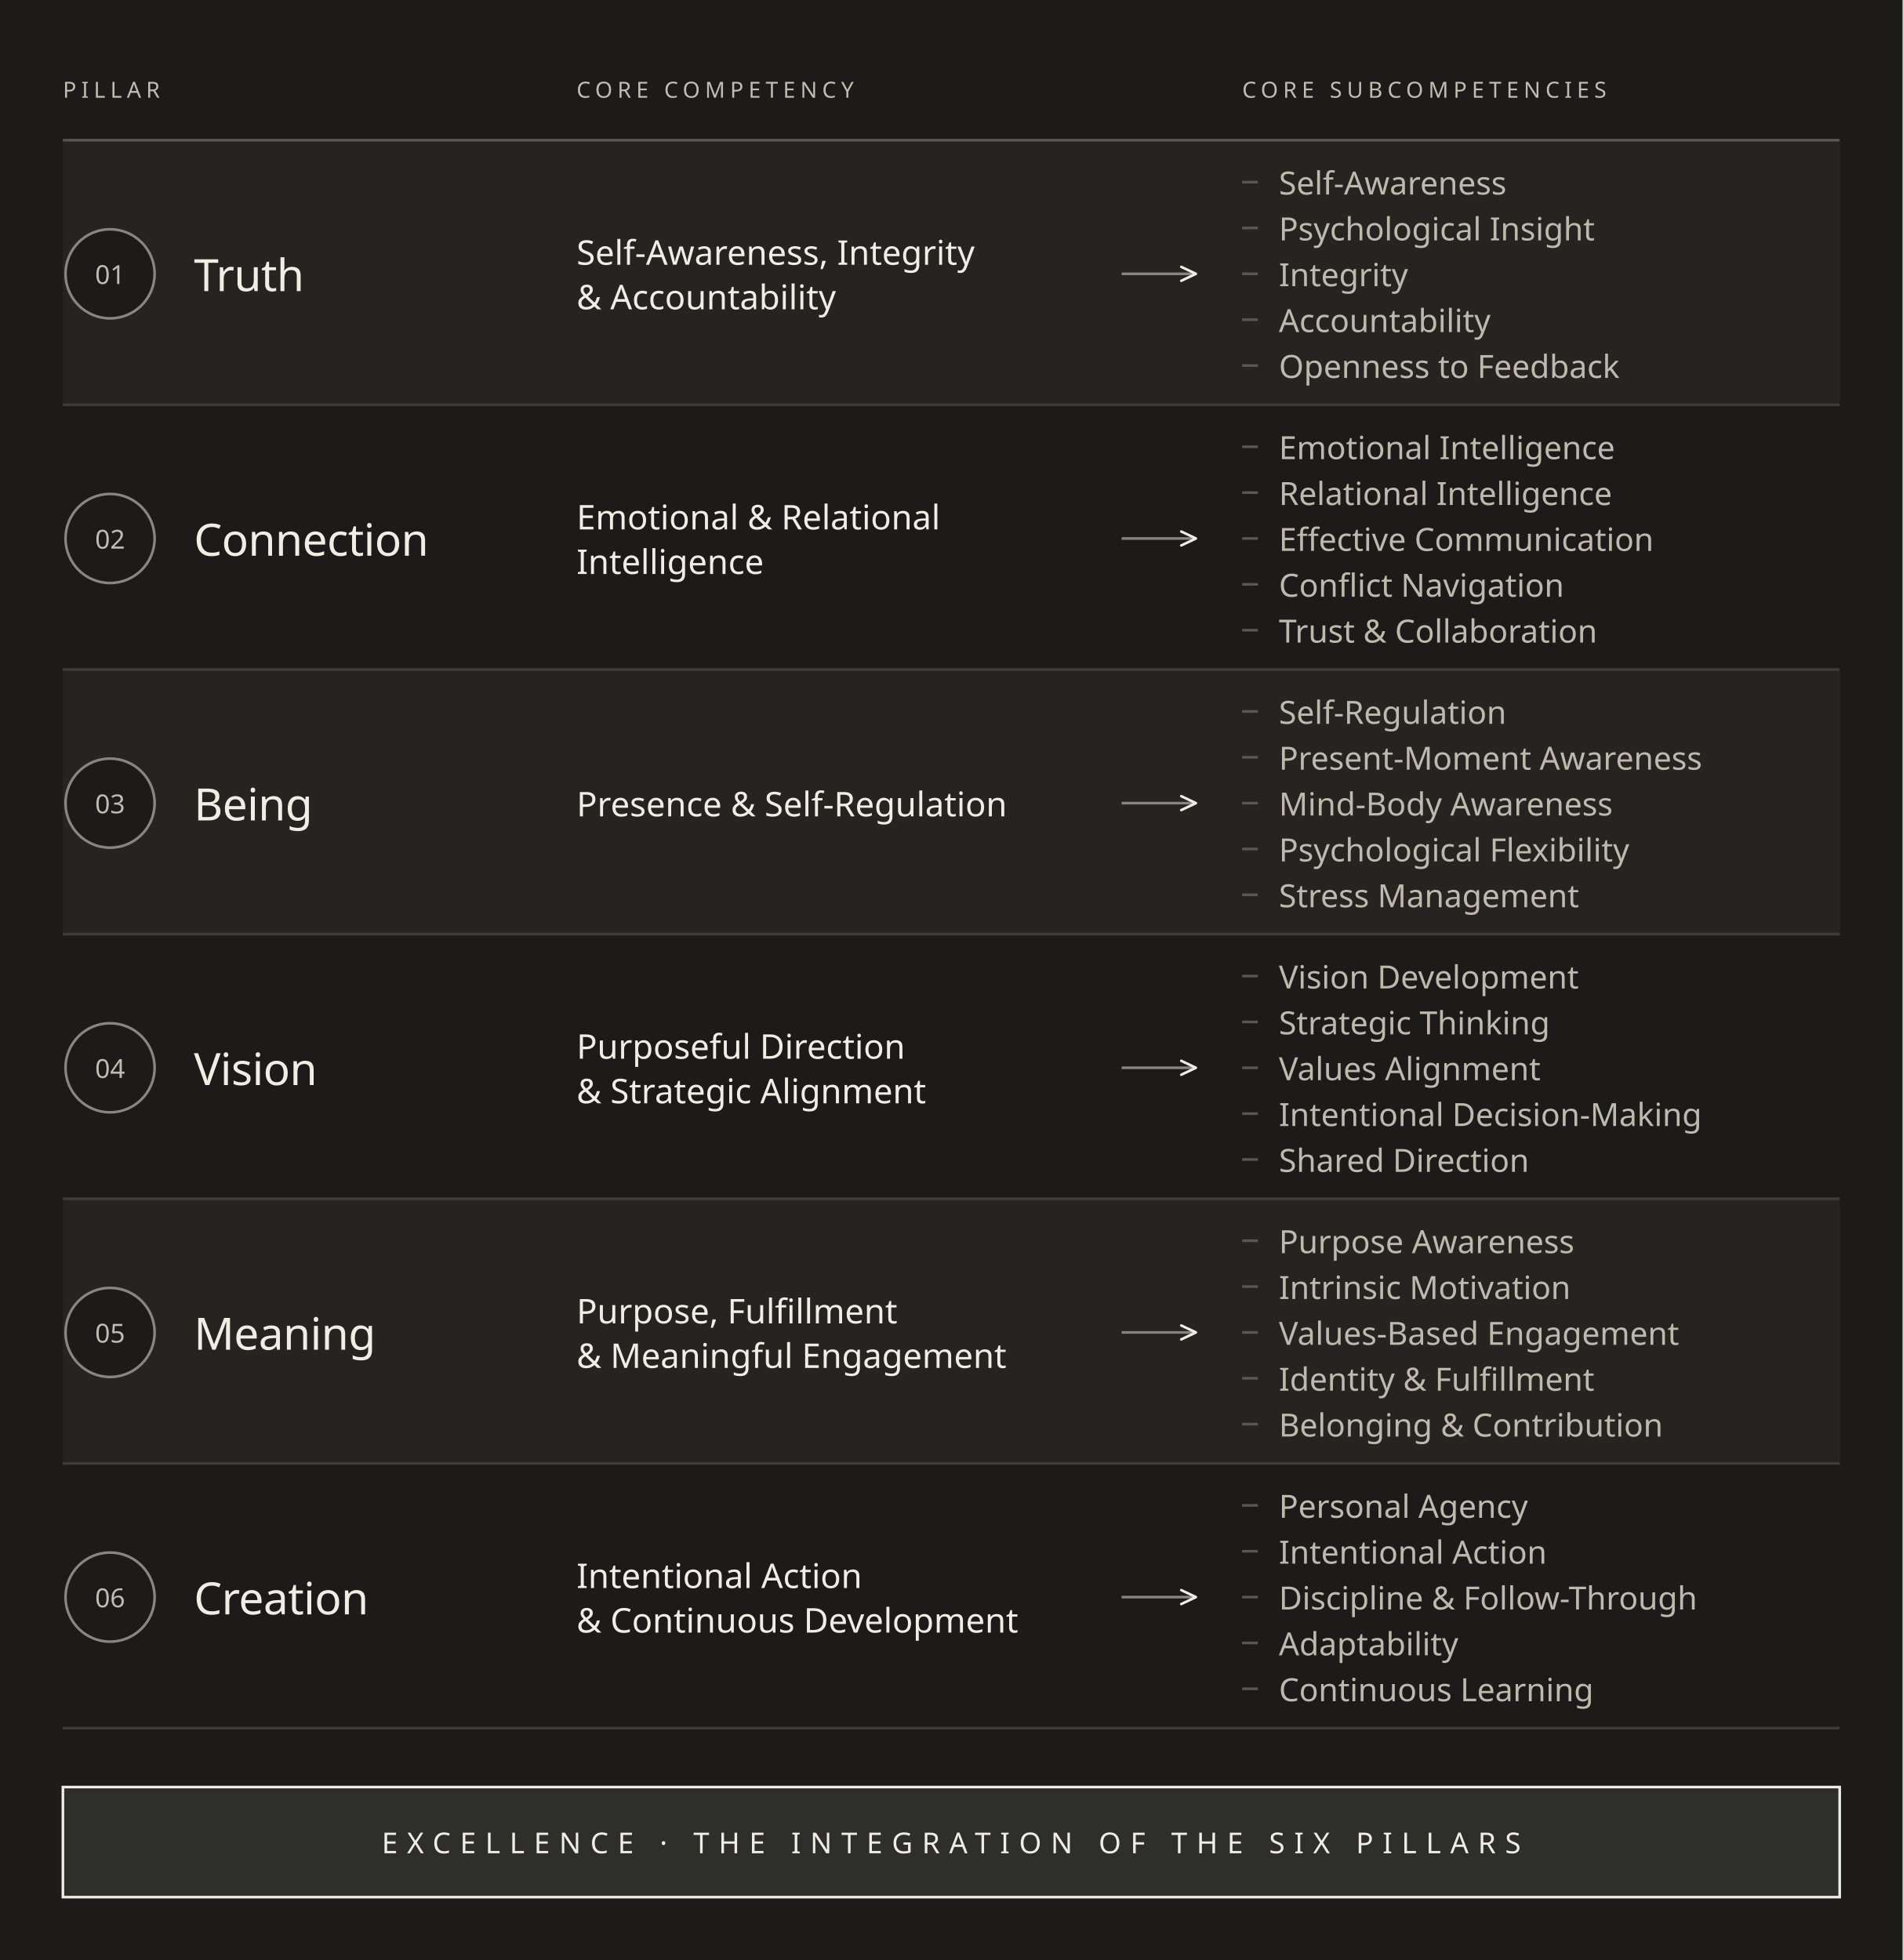
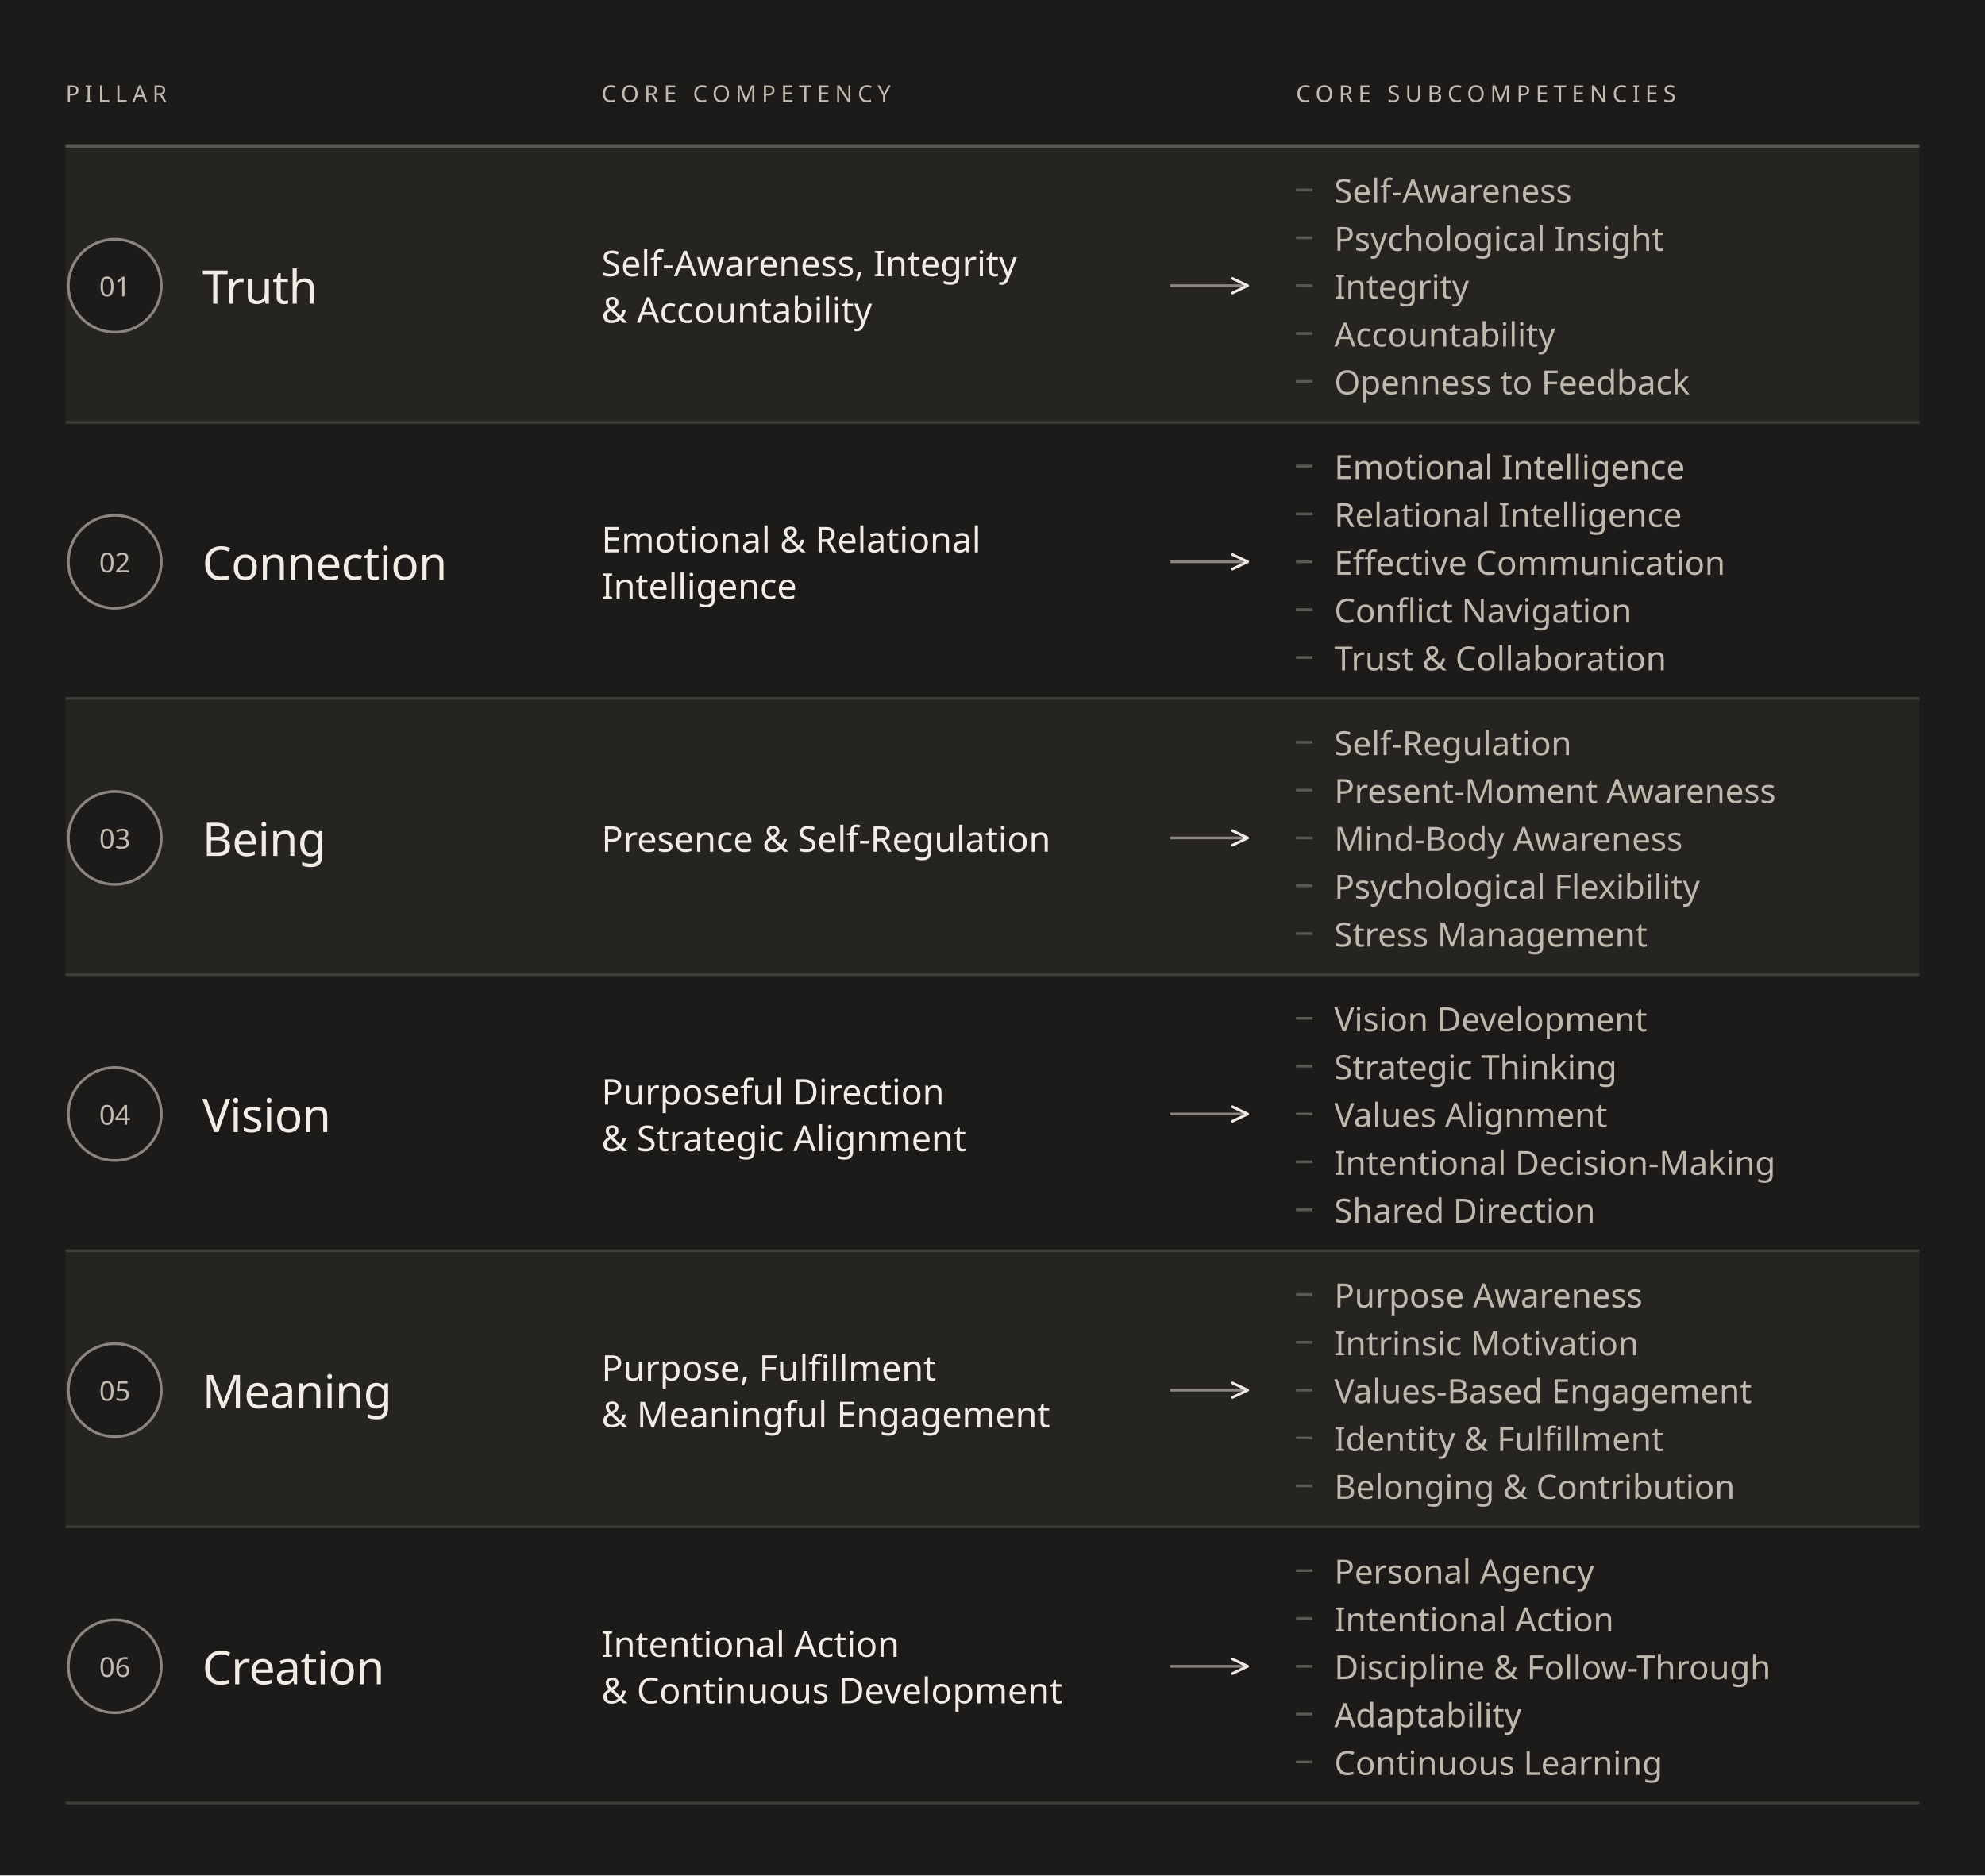
- <svg xmlns="http://www.w3.org/2000/svg" id="diagram-c-competency-framework" viewBox="-24 -24 726 748" width="726" height="748">
-   <rect x="-24" y="-24" width="726" height="748" fill="rgb(28, 27, 25)" />
+ <svg xmlns="http://www.w3.org/2000/svg" id="diagram-c-competency-framework" viewBox="-24 -24 726 686" width="726" height="686">
+   <rect x="-24" y="-24" width="726" height="686" fill="rgb(28, 27, 25)" />
  <defs>
    <marker id="mc" viewBox="0 0 10 10" refX="8.5" refY="5" markerWidth="7" markerHeight="7" orient="auto-start-reverse">
      <path d="M1,1.2 L9,5 L1,8.8" fill="none" stroke="rgb(241, 237, 229)" stroke-width="1.4px" stroke-linecap="round" stroke-linejoin="round" opacity="1" />
    </marker>
  </defs>
  <text x="0" y="10" dominant-baseline="central" fill="rgb(194, 188, 176)" stroke="none" stroke-width="1px" stroke-linecap="butt" stroke-linejoin="miter" font-family="Manrope, sans-serif" font-size="8.5px" font-weight="500" letter-spacing="1.87px" opacity="1">PILLAR</text>
  <text x="196" y="10" dominant-baseline="central" fill="rgb(194, 188, 176)" stroke="none" stroke-width="1px" stroke-linecap="butt" stroke-linejoin="miter" font-family="Manrope, sans-serif" font-size="8.5px" font-weight="500" letter-spacing="1.87px" opacity="1">CORE COMPETENCY</text>
  <text x="450" y="10" dominant-baseline="central" fill="rgb(194, 188, 176)" stroke="none" stroke-width="1px" stroke-linecap="butt" stroke-linejoin="miter" font-family="Manrope, sans-serif" font-size="8.5px" font-weight="500" letter-spacing="1.87px" opacity="1">CORE SUBCOMPETENCIES</text>
  <line x1="0" y1="29.5" x2="678" y2="29.5" fill="rgb(0, 0, 0)" stroke="rgb(90, 88, 83)" stroke-width="1px" stroke-linecap="butt" stroke-linejoin="miter" opacity="1" />
  <rect x="0" y="30" width="678" height="101" fill="rgba(241, 237, 229, 0.043)" stroke="none" stroke-width="1px" stroke-linecap="butt" stroke-linejoin="miter" opacity="1" />
  <circle cx="18" cy="80.5" r="17" fill="rgb(28, 27, 25)" stroke="rgb(138, 134, 127)" stroke-width="1px" stroke-linecap="butt" stroke-linejoin="miter" opacity="1" />
  <text x="18" y="80.5" text-anchor="middle" dominant-baseline="central" fill="rgb(194, 188, 176)" stroke="none" stroke-width="1px" stroke-linecap="butt" stroke-linejoin="miter" font-family="Manrope, sans-serif" font-size="10px" font-weight="300" opacity="1">01</text>
  <text x="50" y="80.5" dominant-baseline="central" fill="rgb(241, 237, 229)" stroke="none" stroke-width="1px" stroke-linecap="butt" stroke-linejoin="miter" font-family="Manrope, sans-serif" font-size="17px" font-weight="300" letter-spacing="-0.17px" opacity="1">Truth</text>
  <text text-anchor="start" dominant-baseline="central" fill="rgb(241, 237, 229)" stroke="none" stroke-width="1px" stroke-linecap="butt" stroke-linejoin="miter" font-family="Manrope, sans-serif" font-size="13px" font-weight="400" opacity="1">
    <tspan x="196" y="72">Self-Awareness, Integrity</tspan>
    <tspan x="196" y="89">&amp; Accountability</tspan>
  </text>
  <line x1="404" y1="80.5" x2="432" y2="80.5" marker-end="url(#mc)" fill="none" stroke="rgb(138, 134, 127)" stroke-width="1px" stroke-linecap="butt" stroke-linejoin="miter" opacity="1" />
  <line x1="450" y1="45.5" x2="456" y2="45.5" fill="rgb(0, 0, 0)" stroke="rgb(90, 88, 83)" stroke-width="1px" stroke-linecap="butt" stroke-linejoin="miter" opacity="1" />
  <text x="464" y="45.5" dominant-baseline="central" fill="rgb(190, 184, 173)" stroke="none" stroke-width="1px" stroke-linecap="butt" stroke-linejoin="miter" font-family="Manrope, sans-serif" font-size="12.2px" font-weight="400" opacity="1">Self-Awareness</text>
  <line x1="450" y1="63" x2="456" y2="63" fill="rgb(0, 0, 0)" stroke="rgb(90, 88, 83)" stroke-width="1px" stroke-linecap="butt" stroke-linejoin="miter" opacity="1" />
  <text x="464" y="63" dominant-baseline="central" fill="rgb(190, 184, 173)" stroke="none" stroke-width="1px" stroke-linecap="butt" stroke-linejoin="miter" font-family="Manrope, sans-serif" font-size="12.2px" font-weight="400" opacity="1">Psychological Insight</text>
  <line x1="450" y1="80.5" x2="456" y2="80.5" fill="rgb(0, 0, 0)" stroke="rgb(90, 88, 83)" stroke-width="1px" stroke-linecap="butt" stroke-linejoin="miter" opacity="1" />
  <text x="464" y="80.5" dominant-baseline="central" fill="rgb(190, 184, 173)" stroke="none" stroke-width="1px" stroke-linecap="butt" stroke-linejoin="miter" font-family="Manrope, sans-serif" font-size="12.2px" font-weight="400" opacity="1">Integrity</text>
  <line x1="450" y1="98" x2="456" y2="98" fill="rgb(0, 0, 0)" stroke="rgb(90, 88, 83)" stroke-width="1px" stroke-linecap="butt" stroke-linejoin="miter" opacity="1" />
  <text x="464" y="98" dominant-baseline="central" fill="rgb(190, 184, 173)" stroke="none" stroke-width="1px" stroke-linecap="butt" stroke-linejoin="miter" font-family="Manrope, sans-serif" font-size="12.2px" font-weight="400" opacity="1">Accountability</text>
  <line x1="450" y1="115.5" x2="456" y2="115.5" fill="rgb(0, 0, 0)" stroke="rgb(90, 88, 83)" stroke-width="1px" stroke-linecap="butt" stroke-linejoin="miter" opacity="1" />
  <text x="464" y="115.5" dominant-baseline="central" fill="rgb(190, 184, 173)" stroke="none" stroke-width="1px" stroke-linecap="butt" stroke-linejoin="miter" font-family="Manrope, sans-serif" font-size="12.2px" font-weight="400" opacity="1">Openness to Feedback</text>
  <line x1="0" y1="130.5" x2="678" y2="130.5" fill="rgb(0, 0, 0)" stroke="rgb(62, 61, 58)" stroke-width="1px" stroke-linecap="butt" stroke-linejoin="miter" opacity="1" />
  <circle cx="18" cy="181.5" r="17" fill="rgb(28, 27, 25)" stroke="rgb(138, 134, 127)" stroke-width="1px" stroke-linecap="butt" stroke-linejoin="miter" opacity="1" />
  <text x="18" y="181.5" text-anchor="middle" dominant-baseline="central" fill="rgb(194, 188, 176)" stroke="none" stroke-width="1px" stroke-linecap="butt" stroke-linejoin="miter" font-family="Manrope, sans-serif" font-size="10px" font-weight="300" opacity="1">02</text>
  <text x="50" y="181.5" dominant-baseline="central" fill="rgb(241, 237, 229)" stroke="none" stroke-width="1px" stroke-linecap="butt" stroke-linejoin="miter" font-family="Manrope, sans-serif" font-size="17px" font-weight="300" letter-spacing="-0.17px" opacity="1">Connection</text>
  <text text-anchor="start" dominant-baseline="central" fill="rgb(241, 237, 229)" stroke="none" stroke-width="1px" stroke-linecap="butt" stroke-linejoin="miter" font-family="Manrope, sans-serif" font-size="13px" font-weight="400" opacity="1">
    <tspan x="196" y="173">Emotional &amp; Relational</tspan>
    <tspan x="196" y="190">Intelligence</tspan>
  </text>
  <line x1="404" y1="181.5" x2="432" y2="181.5" marker-end="url(#mc)" fill="none" stroke="rgb(138, 134, 127)" stroke-width="1px" stroke-linecap="butt" stroke-linejoin="miter" opacity="1" />
  <line x1="450" y1="146.5" x2="456" y2="146.5" fill="rgb(0, 0, 0)" stroke="rgb(90, 88, 83)" stroke-width="1px" stroke-linecap="butt" stroke-linejoin="miter" opacity="1" />
  <text x="464" y="146.5" dominant-baseline="central" fill="rgb(190, 184, 173)" stroke="none" stroke-width="1px" stroke-linecap="butt" stroke-linejoin="miter" font-family="Manrope, sans-serif" font-size="12.2px" font-weight="400" opacity="1">Emotional Intelligence</text>
  <line x1="450" y1="164" x2="456" y2="164" fill="rgb(0, 0, 0)" stroke="rgb(90, 88, 83)" stroke-width="1px" stroke-linecap="butt" stroke-linejoin="miter" opacity="1" />
  <text x="464" y="164" dominant-baseline="central" fill="rgb(190, 184, 173)" stroke="none" stroke-width="1px" stroke-linecap="butt" stroke-linejoin="miter" font-family="Manrope, sans-serif" font-size="12.2px" font-weight="400" opacity="1">Relational Intelligence</text>
  <line x1="450" y1="181.5" x2="456" y2="181.5" fill="rgb(0, 0, 0)" stroke="rgb(90, 88, 83)" stroke-width="1px" stroke-linecap="butt" stroke-linejoin="miter" opacity="1" />
  <text x="464" y="181.5" dominant-baseline="central" fill="rgb(190, 184, 173)" stroke="none" stroke-width="1px" stroke-linecap="butt" stroke-linejoin="miter" font-family="Manrope, sans-serif" font-size="12.2px" font-weight="400" opacity="1">Effective Communication</text>
  <line x1="450" y1="199" x2="456" y2="199" fill="rgb(0, 0, 0)" stroke="rgb(90, 88, 83)" stroke-width="1px" stroke-linecap="butt" stroke-linejoin="miter" opacity="1" />
  <text x="464" y="199" dominant-baseline="central" fill="rgb(190, 184, 173)" stroke="none" stroke-width="1px" stroke-linecap="butt" stroke-linejoin="miter" font-family="Manrope, sans-serif" font-size="12.2px" font-weight="400" opacity="1">Conflict Navigation</text>
  <line x1="450" y1="216.5" x2="456" y2="216.5" fill="rgb(0, 0, 0)" stroke="rgb(90, 88, 83)" stroke-width="1px" stroke-linecap="butt" stroke-linejoin="miter" opacity="1" />
  <text x="464" y="216.5" dominant-baseline="central" fill="rgb(190, 184, 173)" stroke="none" stroke-width="1px" stroke-linecap="butt" stroke-linejoin="miter" font-family="Manrope, sans-serif" font-size="12.2px" font-weight="400" opacity="1">Trust &amp; Collaboration</text>
  <line x1="0" y1="231.5" x2="678" y2="231.5" fill="rgb(0, 0, 0)" stroke="rgb(62, 61, 58)" stroke-width="1px" stroke-linecap="butt" stroke-linejoin="miter" opacity="1" />
  <rect x="0" y="232" width="678" height="101" fill="rgba(241, 237, 229, 0.043)" stroke="none" stroke-width="1px" stroke-linecap="butt" stroke-linejoin="miter" opacity="1" />
  <circle cx="18" cy="282.5" r="17" fill="rgb(28, 27, 25)" stroke="rgb(138, 134, 127)" stroke-width="1px" stroke-linecap="butt" stroke-linejoin="miter" opacity="1" />
  <text x="18" y="282.5" text-anchor="middle" dominant-baseline="central" fill="rgb(194, 188, 176)" stroke="none" stroke-width="1px" stroke-linecap="butt" stroke-linejoin="miter" font-family="Manrope, sans-serif" font-size="10px" font-weight="300" opacity="1">03</text>
  <text x="50" y="282.5" dominant-baseline="central" fill="rgb(241, 237, 229)" stroke="none" stroke-width="1px" stroke-linecap="butt" stroke-linejoin="miter" font-family="Manrope, sans-serif" font-size="17px" font-weight="300" letter-spacing="-0.17px" opacity="1">Being</text>
  <text text-anchor="start" dominant-baseline="central" fill="rgb(241, 237, 229)" stroke="none" stroke-width="1px" stroke-linecap="butt" stroke-linejoin="miter" font-family="Manrope, sans-serif" font-size="13px" font-weight="400" opacity="1">
    <tspan x="196" y="282.5">Presence &amp; Self-Regulation</tspan>
  </text>
  <line x1="404" y1="282.5" x2="432" y2="282.5" marker-end="url(#mc)" fill="none" stroke="rgb(138, 134, 127)" stroke-width="1px" stroke-linecap="butt" stroke-linejoin="miter" opacity="1" />
  <line x1="450" y1="247.5" x2="456" y2="247.5" fill="rgb(0, 0, 0)" stroke="rgb(90, 88, 83)" stroke-width="1px" stroke-linecap="butt" stroke-linejoin="miter" opacity="1" />
  <text x="464" y="247.5" dominant-baseline="central" fill="rgb(190, 184, 173)" stroke="none" stroke-width="1px" stroke-linecap="butt" stroke-linejoin="miter" font-family="Manrope, sans-serif" font-size="12.2px" font-weight="400" opacity="1">Self-Regulation</text>
  <line x1="450" y1="265" x2="456" y2="265" fill="rgb(0, 0, 0)" stroke="rgb(90, 88, 83)" stroke-width="1px" stroke-linecap="butt" stroke-linejoin="miter" opacity="1" />
  <text x="464" y="265" dominant-baseline="central" fill="rgb(190, 184, 173)" stroke="none" stroke-width="1px" stroke-linecap="butt" stroke-linejoin="miter" font-family="Manrope, sans-serif" font-size="12.2px" font-weight="400" opacity="1">Present-Moment Awareness</text>
  <line x1="450" y1="282.5" x2="456" y2="282.5" fill="rgb(0, 0, 0)" stroke="rgb(90, 88, 83)" stroke-width="1px" stroke-linecap="butt" stroke-linejoin="miter" opacity="1" />
  <text x="464" y="282.5" dominant-baseline="central" fill="rgb(190, 184, 173)" stroke="none" stroke-width="1px" stroke-linecap="butt" stroke-linejoin="miter" font-family="Manrope, sans-serif" font-size="12.2px" font-weight="400" opacity="1">Mind-Body Awareness</text>
  <line x1="450" y1="300" x2="456" y2="300" fill="rgb(0, 0, 0)" stroke="rgb(90, 88, 83)" stroke-width="1px" stroke-linecap="butt" stroke-linejoin="miter" opacity="1" />
  <text x="464" y="300" dominant-baseline="central" fill="rgb(190, 184, 173)" stroke="none" stroke-width="1px" stroke-linecap="butt" stroke-linejoin="miter" font-family="Manrope, sans-serif" font-size="12.2px" font-weight="400" opacity="1">Psychological Flexibility</text>
  <line x1="450" y1="317.5" x2="456" y2="317.5" fill="rgb(0, 0, 0)" stroke="rgb(90, 88, 83)" stroke-width="1px" stroke-linecap="butt" stroke-linejoin="miter" opacity="1" />
  <text x="464" y="317.5" dominant-baseline="central" fill="rgb(190, 184, 173)" stroke="none" stroke-width="1px" stroke-linecap="butt" stroke-linejoin="miter" font-family="Manrope, sans-serif" font-size="12.2px" font-weight="400" opacity="1">Stress Management</text>
  <line x1="0" y1="332.5" x2="678" y2="332.5" fill="rgb(0, 0, 0)" stroke="rgb(62, 61, 58)" stroke-width="1px" stroke-linecap="butt" stroke-linejoin="miter" opacity="1" />
  <circle cx="18" cy="383.5" r="17" fill="rgb(28, 27, 25)" stroke="rgb(138, 134, 127)" stroke-width="1px" stroke-linecap="butt" stroke-linejoin="miter" opacity="1" />
  <text x="18" y="383.5" text-anchor="middle" dominant-baseline="central" fill="rgb(194, 188, 176)" stroke="none" stroke-width="1px" stroke-linecap="butt" stroke-linejoin="miter" font-family="Manrope, sans-serif" font-size="10px" font-weight="300" opacity="1">04</text>
  <text x="50" y="383.5" dominant-baseline="central" fill="rgb(241, 237, 229)" stroke="none" stroke-width="1px" stroke-linecap="butt" stroke-linejoin="miter" font-family="Manrope, sans-serif" font-size="17px" font-weight="300" letter-spacing="-0.17px" opacity="1">Vision</text>
  <text text-anchor="start" dominant-baseline="central" fill="rgb(241, 237, 229)" stroke="none" stroke-width="1px" stroke-linecap="butt" stroke-linejoin="miter" font-family="Manrope, sans-serif" font-size="13px" font-weight="400" opacity="1">
    <tspan x="196" y="375">Purposeful Direction</tspan>
    <tspan x="196" y="392">&amp; Strategic Alignment</tspan>
  </text>
  <line x1="404" y1="383.5" x2="432" y2="383.5" marker-end="url(#mc)" fill="none" stroke="rgb(138, 134, 127)" stroke-width="1px" stroke-linecap="butt" stroke-linejoin="miter" opacity="1" />
  <line x1="450" y1="348.5" x2="456" y2="348.5" fill="rgb(0, 0, 0)" stroke="rgb(90, 88, 83)" stroke-width="1px" stroke-linecap="butt" stroke-linejoin="miter" opacity="1" />
  <text x="464" y="348.5" dominant-baseline="central" fill="rgb(190, 184, 173)" stroke="none" stroke-width="1px" stroke-linecap="butt" stroke-linejoin="miter" font-family="Manrope, sans-serif" font-size="12.2px" font-weight="400" opacity="1">Vision Development</text>
  <line x1="450" y1="366" x2="456" y2="366" fill="rgb(0, 0, 0)" stroke="rgb(90, 88, 83)" stroke-width="1px" stroke-linecap="butt" stroke-linejoin="miter" opacity="1" />
  <text x="464" y="366" dominant-baseline="central" fill="rgb(190, 184, 173)" stroke="none" stroke-width="1px" stroke-linecap="butt" stroke-linejoin="miter" font-family="Manrope, sans-serif" font-size="12.2px" font-weight="400" opacity="1">Strategic Thinking</text>
  <line x1="450" y1="383.5" x2="456" y2="383.5" fill="rgb(0, 0, 0)" stroke="rgb(90, 88, 83)" stroke-width="1px" stroke-linecap="butt" stroke-linejoin="miter" opacity="1" />
  <text x="464" y="383.5" dominant-baseline="central" fill="rgb(190, 184, 173)" stroke="none" stroke-width="1px" stroke-linecap="butt" stroke-linejoin="miter" font-family="Manrope, sans-serif" font-size="12.2px" font-weight="400" opacity="1">Values Alignment</text>
  <line x1="450" y1="401" x2="456" y2="401" fill="rgb(0, 0, 0)" stroke="rgb(90, 88, 83)" stroke-width="1px" stroke-linecap="butt" stroke-linejoin="miter" opacity="1" />
  <text x="464" y="401" dominant-baseline="central" fill="rgb(190, 184, 173)" stroke="none" stroke-width="1px" stroke-linecap="butt" stroke-linejoin="miter" font-family="Manrope, sans-serif" font-size="12.2px" font-weight="400" opacity="1">Intentional Decision-Making</text>
  <line x1="450" y1="418.5" x2="456" y2="418.5" fill="rgb(0, 0, 0)" stroke="rgb(90, 88, 83)" stroke-width="1px" stroke-linecap="butt" stroke-linejoin="miter" opacity="1" />
  <text x="464" y="418.5" dominant-baseline="central" fill="rgb(190, 184, 173)" stroke="none" stroke-width="1px" stroke-linecap="butt" stroke-linejoin="miter" font-family="Manrope, sans-serif" font-size="12.2px" font-weight="400" opacity="1">Shared Direction</text>
  <line x1="0" y1="433.5" x2="678" y2="433.5" fill="rgb(0, 0, 0)" stroke="rgb(62, 61, 58)" stroke-width="1px" stroke-linecap="butt" stroke-linejoin="miter" opacity="1" />
  <rect x="0" y="434" width="678" height="101" fill="rgba(241, 237, 229, 0.043)" stroke="none" stroke-width="1px" stroke-linecap="butt" stroke-linejoin="miter" opacity="1" />
  <circle cx="18" cy="484.5" r="17" fill="rgb(28, 27, 25)" stroke="rgb(138, 134, 127)" stroke-width="1px" stroke-linecap="butt" stroke-linejoin="miter" opacity="1" />
  <text x="18" y="484.5" text-anchor="middle" dominant-baseline="central" fill="rgb(194, 188, 176)" stroke="none" stroke-width="1px" stroke-linecap="butt" stroke-linejoin="miter" font-family="Manrope, sans-serif" font-size="10px" font-weight="300" opacity="1">05</text>
  <text x="50" y="484.5" dominant-baseline="central" fill="rgb(241, 237, 229)" stroke="none" stroke-width="1px" stroke-linecap="butt" stroke-linejoin="miter" font-family="Manrope, sans-serif" font-size="17px" font-weight="300" letter-spacing="-0.17px" opacity="1">Meaning</text>
  <text text-anchor="start" dominant-baseline="central" fill="rgb(241, 237, 229)" stroke="none" stroke-width="1px" stroke-linecap="butt" stroke-linejoin="miter" font-family="Manrope, sans-serif" font-size="13px" font-weight="400" opacity="1">
    <tspan x="196" y="476">Purpose, Fulfillment</tspan>
    <tspan x="196" y="493">&amp; Meaningful Engagement</tspan>
  </text>
  <line x1="404" y1="484.5" x2="432" y2="484.5" marker-end="url(#mc)" fill="none" stroke="rgb(138, 134, 127)" stroke-width="1px" stroke-linecap="butt" stroke-linejoin="miter" opacity="1" />
  <line x1="450" y1="449.5" x2="456" y2="449.5" fill="rgb(0, 0, 0)" stroke="rgb(90, 88, 83)" stroke-width="1px" stroke-linecap="butt" stroke-linejoin="miter" opacity="1" />
  <text x="464" y="449.5" dominant-baseline="central" fill="rgb(190, 184, 173)" stroke="none" stroke-width="1px" stroke-linecap="butt" stroke-linejoin="miter" font-family="Manrope, sans-serif" font-size="12.2px" font-weight="400" opacity="1">Purpose Awareness</text>
  <line x1="450" y1="467" x2="456" y2="467" fill="rgb(0, 0, 0)" stroke="rgb(90, 88, 83)" stroke-width="1px" stroke-linecap="butt" stroke-linejoin="miter" opacity="1" />
  <text x="464" y="467" dominant-baseline="central" fill="rgb(190, 184, 173)" stroke="none" stroke-width="1px" stroke-linecap="butt" stroke-linejoin="miter" font-family="Manrope, sans-serif" font-size="12.2px" font-weight="400" opacity="1">Intrinsic Motivation</text>
  <line x1="450" y1="484.5" x2="456" y2="484.5" fill="rgb(0, 0, 0)" stroke="rgb(90, 88, 83)" stroke-width="1px" stroke-linecap="butt" stroke-linejoin="miter" opacity="1" />
  <text x="464" y="484.5" dominant-baseline="central" fill="rgb(190, 184, 173)" stroke="none" stroke-width="1px" stroke-linecap="butt" stroke-linejoin="miter" font-family="Manrope, sans-serif" font-size="12.2px" font-weight="400" opacity="1">Values-Based Engagement</text>
  <line x1="450" y1="502" x2="456" y2="502" fill="rgb(0, 0, 0)" stroke="rgb(90, 88, 83)" stroke-width="1px" stroke-linecap="butt" stroke-linejoin="miter" opacity="1" />
  <text x="464" y="502" dominant-baseline="central" fill="rgb(190, 184, 173)" stroke="none" stroke-width="1px" stroke-linecap="butt" stroke-linejoin="miter" font-family="Manrope, sans-serif" font-size="12.2px" font-weight="400" opacity="1">Identity &amp; Fulfillment</text>
  <line x1="450" y1="519.5" x2="456" y2="519.5" fill="rgb(0, 0, 0)" stroke="rgb(90, 88, 83)" stroke-width="1px" stroke-linecap="butt" stroke-linejoin="miter" opacity="1" />
  <text x="464" y="519.5" dominant-baseline="central" fill="rgb(190, 184, 173)" stroke="none" stroke-width="1px" stroke-linecap="butt" stroke-linejoin="miter" font-family="Manrope, sans-serif" font-size="12.2px" font-weight="400" opacity="1">Belonging &amp; Contribution</text>
  <line x1="0" y1="534.5" x2="678" y2="534.5" fill="rgb(0, 0, 0)" stroke="rgb(62, 61, 58)" stroke-width="1px" stroke-linecap="butt" stroke-linejoin="miter" opacity="1" />
  <circle cx="18" cy="585.5" r="17" fill="rgb(28, 27, 25)" stroke="rgb(138, 134, 127)" stroke-width="1px" stroke-linecap="butt" stroke-linejoin="miter" opacity="1" />
  <text x="18" y="585.5" text-anchor="middle" dominant-baseline="central" fill="rgb(194, 188, 176)" stroke="none" stroke-width="1px" stroke-linecap="butt" stroke-linejoin="miter" font-family="Manrope, sans-serif" font-size="10px" font-weight="300" opacity="1">06</text>
  <text x="50" y="585.5" dominant-baseline="central" fill="rgb(241, 237, 229)" stroke="none" stroke-width="1px" stroke-linecap="butt" stroke-linejoin="miter" font-family="Manrope, sans-serif" font-size="17px" font-weight="300" letter-spacing="-0.17px" opacity="1">Creation</text>
  <text text-anchor="start" dominant-baseline="central" fill="rgb(241, 237, 229)" stroke="none" stroke-width="1px" stroke-linecap="butt" stroke-linejoin="miter" font-family="Manrope, sans-serif" font-size="13px" font-weight="400" opacity="1">
    <tspan x="196" y="577">Intentional Action</tspan>
    <tspan x="196" y="594">&amp; Continuous Development</tspan>
  </text>
  <line x1="404" y1="585.5" x2="432" y2="585.5" marker-end="url(#mc)" fill="none" stroke="rgb(138, 134, 127)" stroke-width="1px" stroke-linecap="butt" stroke-linejoin="miter" opacity="1" />
  <line x1="450" y1="550.5" x2="456" y2="550.5" fill="rgb(0, 0, 0)" stroke="rgb(90, 88, 83)" stroke-width="1px" stroke-linecap="butt" stroke-linejoin="miter" opacity="1" />
  <text x="464" y="550.5" dominant-baseline="central" fill="rgb(190, 184, 173)" stroke="none" stroke-width="1px" stroke-linecap="butt" stroke-linejoin="miter" font-family="Manrope, sans-serif" font-size="12.2px" font-weight="400" opacity="1">Personal Agency</text>
  <line x1="450" y1="568" x2="456" y2="568" fill="rgb(0, 0, 0)" stroke="rgb(90, 88, 83)" stroke-width="1px" stroke-linecap="butt" stroke-linejoin="miter" opacity="1" />
  <text x="464" y="568" dominant-baseline="central" fill="rgb(190, 184, 173)" stroke="none" stroke-width="1px" stroke-linecap="butt" stroke-linejoin="miter" font-family="Manrope, sans-serif" font-size="12.2px" font-weight="400" opacity="1">Intentional Action</text>
  <line x1="450" y1="585.5" x2="456" y2="585.5" fill="rgb(0, 0, 0)" stroke="rgb(90, 88, 83)" stroke-width="1px" stroke-linecap="butt" stroke-linejoin="miter" opacity="1" />
  <text x="464" y="585.5" dominant-baseline="central" fill="rgb(190, 184, 173)" stroke="none" stroke-width="1px" stroke-linecap="butt" stroke-linejoin="miter" font-family="Manrope, sans-serif" font-size="12.2px" font-weight="400" opacity="1">Discipline &amp; Follow-Through</text>
  <line x1="450" y1="603" x2="456" y2="603" fill="rgb(0, 0, 0)" stroke="rgb(90, 88, 83)" stroke-width="1px" stroke-linecap="butt" stroke-linejoin="miter" opacity="1" />
  <text x="464" y="603" dominant-baseline="central" fill="rgb(190, 184, 173)" stroke="none" stroke-width="1px" stroke-linecap="butt" stroke-linejoin="miter" font-family="Manrope, sans-serif" font-size="12.2px" font-weight="400" opacity="1">Adaptability</text>
  <line x1="450" y1="620.5" x2="456" y2="620.5" fill="rgb(0, 0, 0)" stroke="rgb(90, 88, 83)" stroke-width="1px" stroke-linecap="butt" stroke-linejoin="miter" opacity="1" />
  <text x="464" y="620.5" dominant-baseline="central" fill="rgb(190, 184, 173)" stroke="none" stroke-width="1px" stroke-linecap="butt" stroke-linejoin="miter" font-family="Manrope, sans-serif" font-size="12.2px" font-weight="400" opacity="1">Continuous Learning</text>
  <line x1="0" y1="635.5" x2="678" y2="635.5" fill="rgb(0, 0, 0)" stroke="rgb(62, 61, 58)" stroke-width="1px" stroke-linecap="butt" stroke-linejoin="miter" opacity="1" />
-   <rect x="0" y="658" width="678" height="42" fill="rgba(241, 237, 229, 0.09)" stroke="rgb(241, 237, 229)" stroke-width="1px" stroke-linecap="butt" stroke-linejoin="miter" opacity="1" />
-   <text x="339.0" y="679" text-anchor="middle" dominant-baseline="central" fill="rgb(241, 237, 229)" stroke="none" stroke-width="1px" stroke-linecap="butt" stroke-linejoin="miter" font-family="Manrope, sans-serif" font-size="11px" font-weight="500" letter-spacing="3.52px" opacity="1">EXCELLENCE · THE INTEGRATION OF THE SIX PILLARS</text>
</svg>
